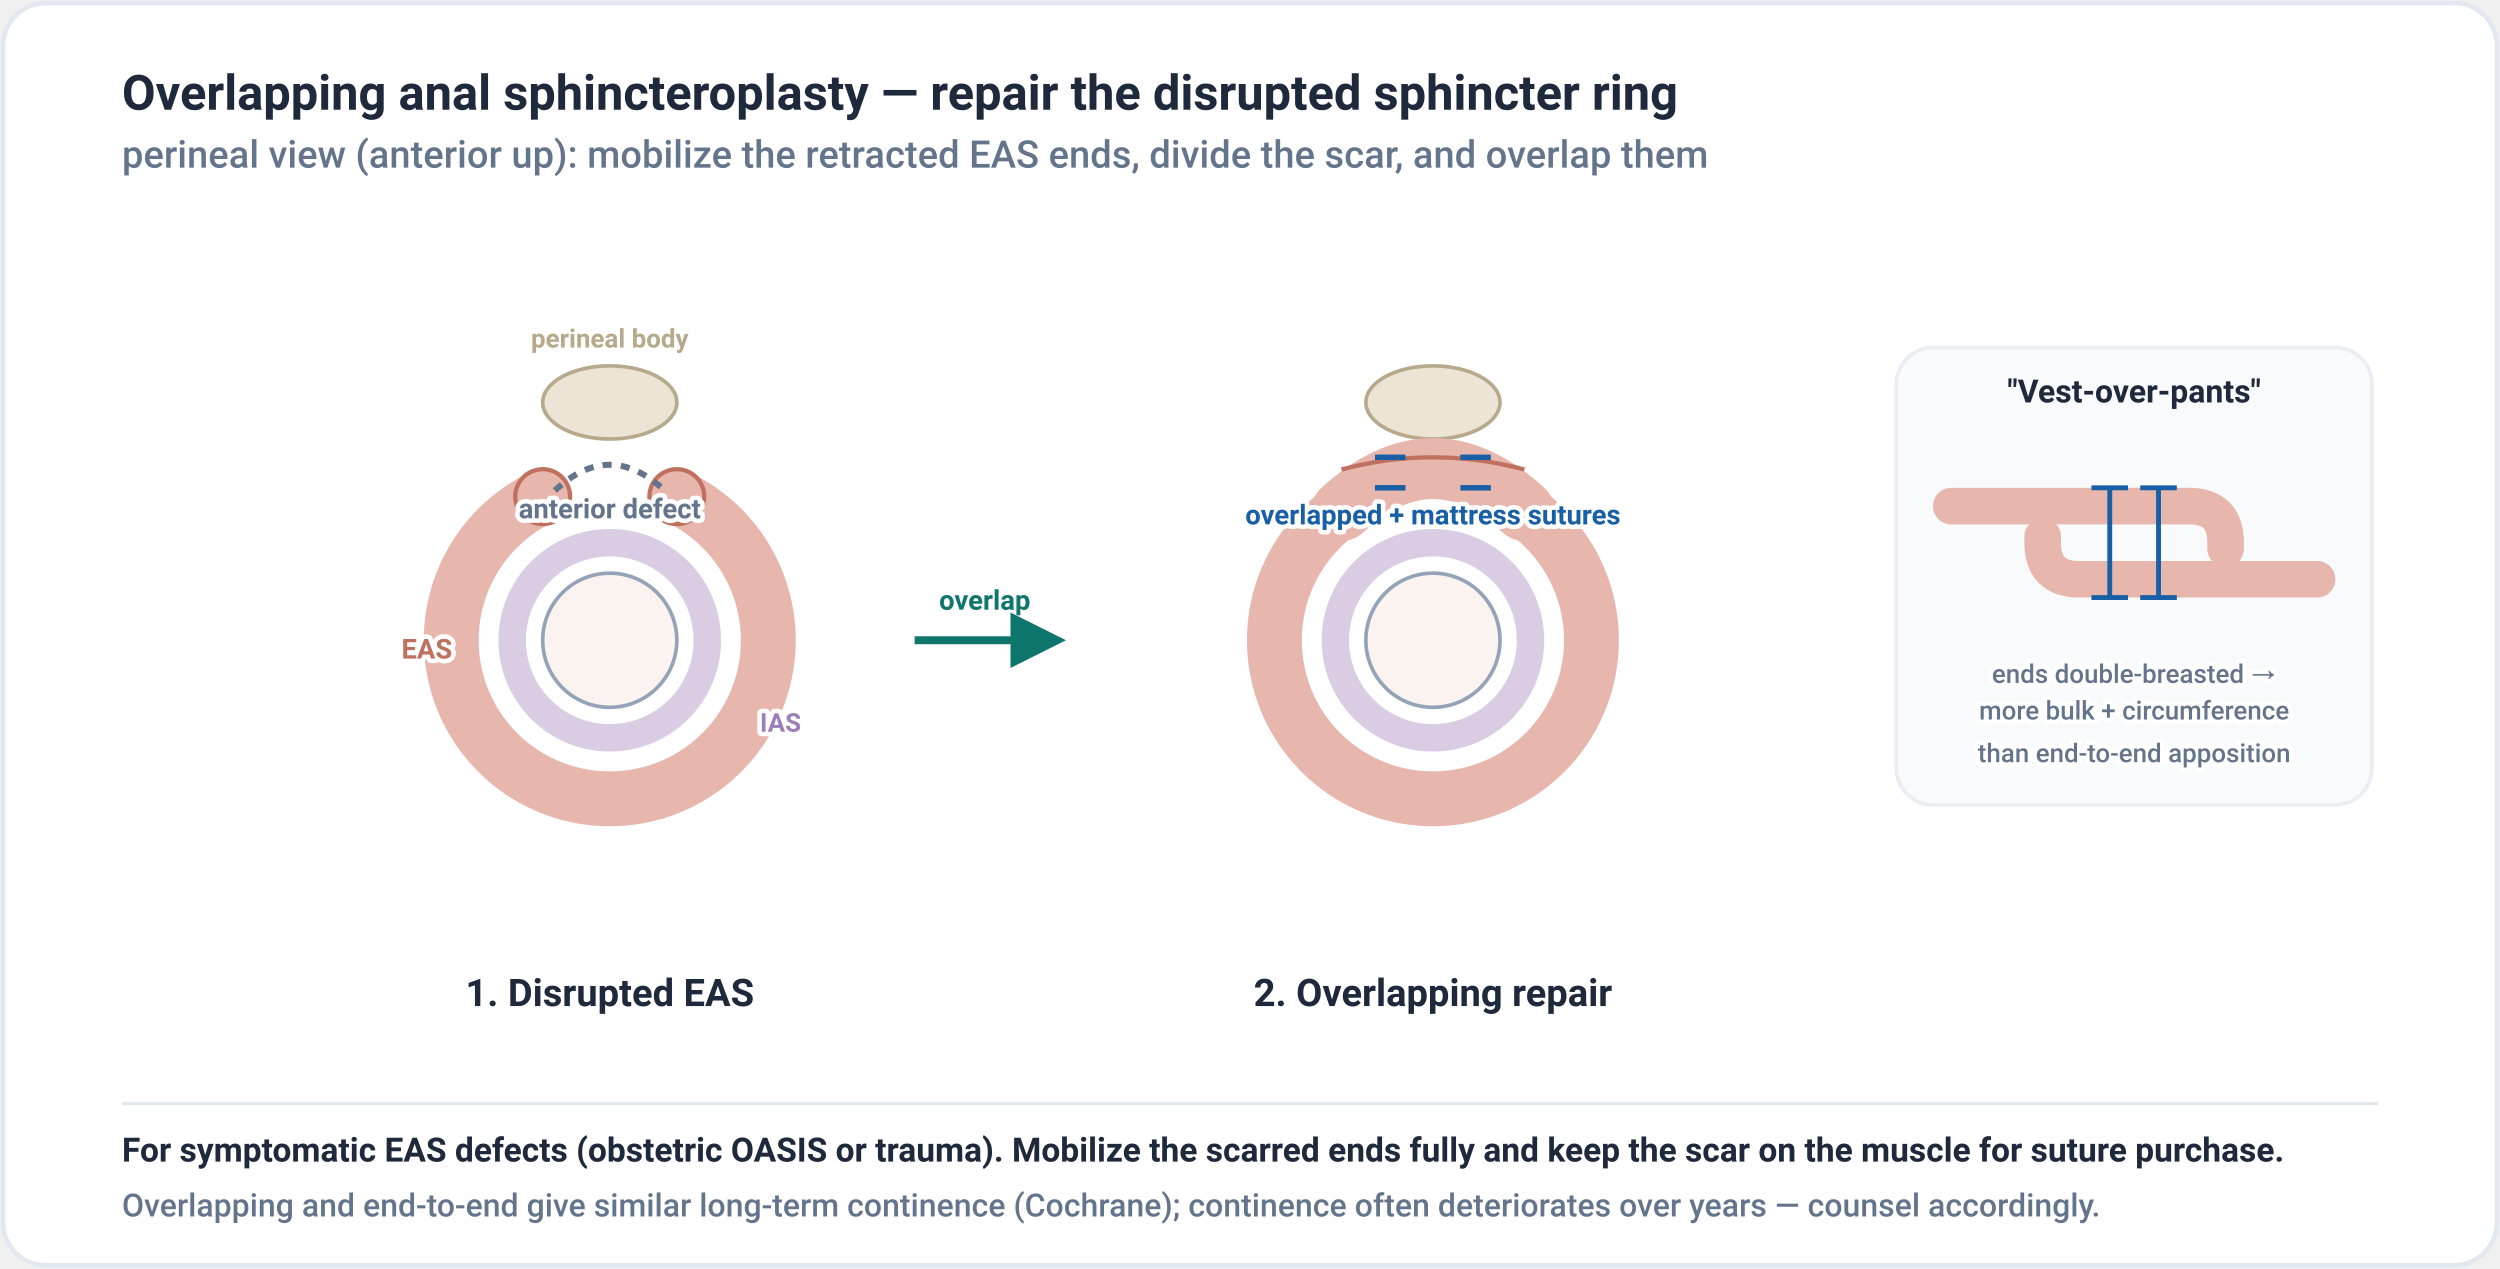
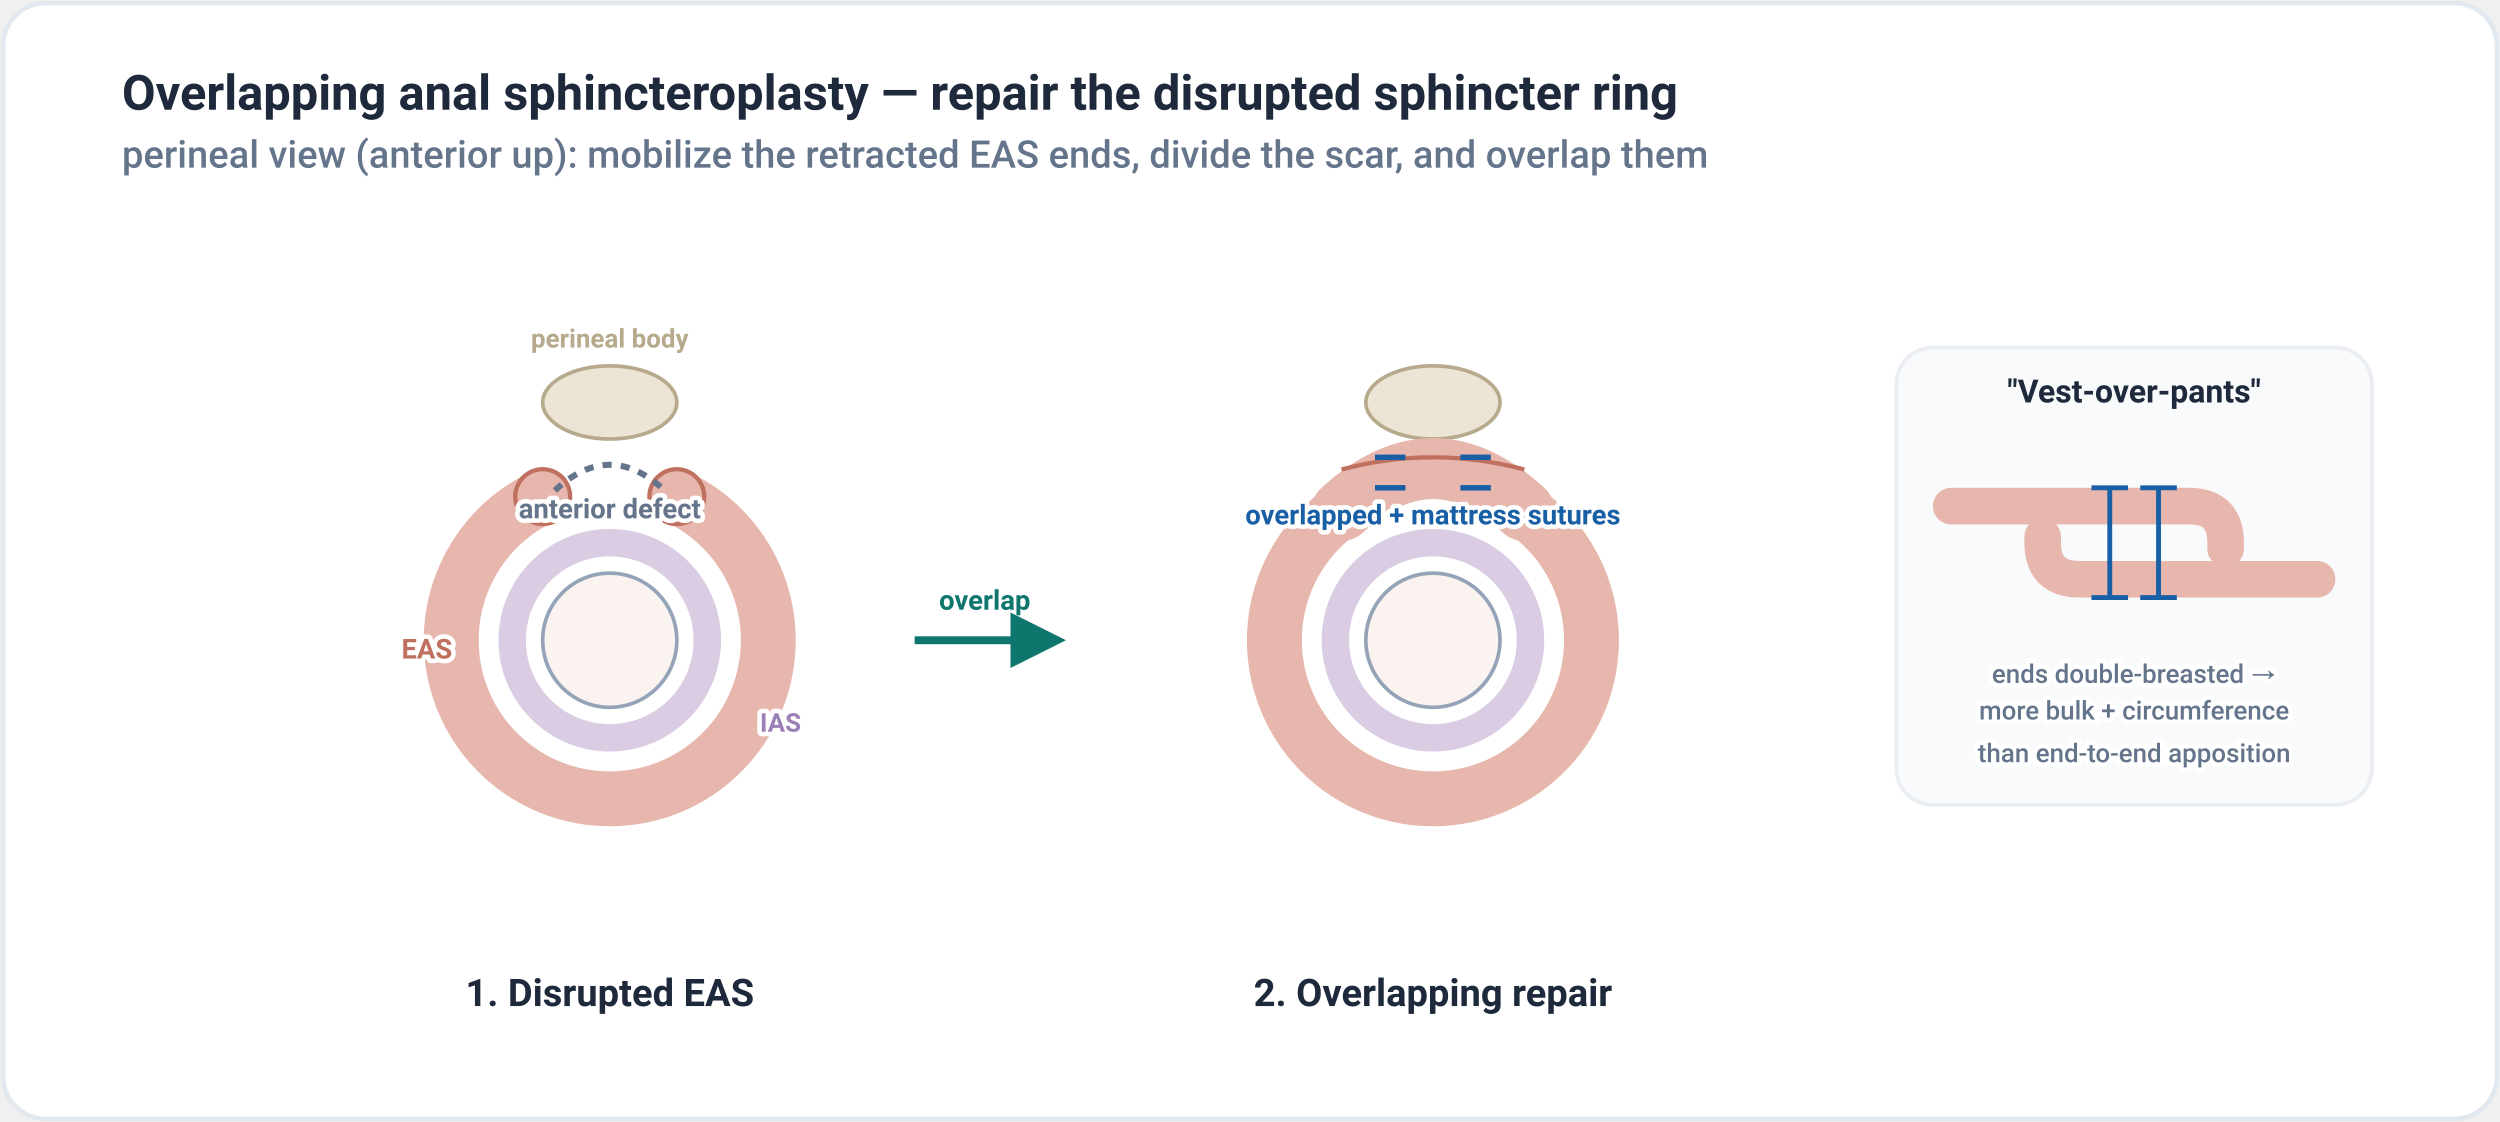
- <svg xmlns="http://www.w3.org/2000/svg" viewBox="0 0 820 416" width="820" height="416" role="img" aria-label="Overlapping anal sphincteroplasty in perineal view with anterior at top. Panel 1: the external anal sphincter ring is disrupted by an anterior defect, its two ends retracted with scar between them, around an intact internal anal sphincter and anal lumen, below the perineal body. Panel 2: the ends are mobilized and overlapped vest-over-pants, secured with two rows of horizontal mattress sutures, restoring a continuous ring with extra anterior bulk. A detail inset shows the double-breasted overlap with mattress sutures passing through both muscle layers, giving more bulk and circumference than an end-to-end apposition. Key: used for symptomatic external-sphincter defects after obstetric injury or trauma; mobilize the scarred ends fully and keep the scar on the muscle for suture purchase; overlapping and end-to-end repairs give similar long-term continence per Cochrane, and continence often deteriorates over years.">
+ <svg xmlns="http://www.w3.org/2000/svg" viewBox="0 0 820 368" width="820" height="368" role="img" aria-label="Overlapping anal sphincteroplasty in perineal view with anterior at top. Panel 1: the external anal sphincter ring is disrupted by an anterior defect, its two ends retracted with scar between them, around an intact internal anal sphincter and anal lumen, below the perineal body. Panel 2: the ends are mobilized and overlapped vest-over-pants, secured with two rows of horizontal mattress sutures, restoring a continuous ring with extra anterior bulk. A detail inset shows the double-breasted overlap with mattress sutures passing through both muscle layers, giving more bulk and circumference than an end-to-end apposition. Key: used for symptomatic external-sphincter defects after obstetric injury or trauma; mobilize the scarred ends fully and keep the scar on the muscle for suture purchase; overlapping and end-to-end repairs give similar long-term continence per Cochrane, and continence often deteriorates over years.">
  <defs>
    <marker id="sp" viewBox="0 0 10 10" refX="8" refY="5" markerWidth="7" markerHeight="7" orient="auto-start-reverse">
      <path d="M0,0 L10,5 L0,10 z" fill="#0F766E" />
    </marker>
  </defs>
-   <rect x="1" y="1" width="818" height="414" rx="14" fill="#FFFFFF" stroke="#E2E8F0" stroke-width="1.5" />
+   <rect x="1" y="1" width="818" height="366" rx="14" fill="#FFFFFF" stroke="#E2E8F0" stroke-width="1.5" />
  <text x="40" y="36" text-anchor="start" font-family="-apple-system, 'Segoe UI', Roboto, Helvetica, Arial, sans-serif" font-size="16" font-weight="700" fill="#1E293B">Overlapping anal sphincteroplasty — repair the disrupted sphincter ring</text>
  <text x="40" y="55" text-anchor="start" font-family="-apple-system, 'Segoe UI', Roboto, Helvetica, Arial, sans-serif" font-size="12.5" font-weight="500" fill="#64748B">perineal view (anterior up): mobilize the retracted EAS ends, divide the scar, and overlap them</text>
  <circle cx="200" cy="210" r="22" fill="#FBF3EF" stroke="#94A3B8" stroke-width="1.2" />
  <circle cx="200" cy="210" r="32" fill="none" stroke="#D9CCE3" stroke-width="9" />
  <ellipse cx="200" cy="132" rx="22" ry="12" fill="#ECE4D4" stroke="#B6A98C" stroke-width="1.2" />
  <path d="M 222 162.9 A 52 52 0 1 1 178 162.9" fill="none" stroke="#E7B6AC" stroke-width="18" stroke-linecap="round" />
  <path d="M 222 162.9 A 52 52 0 1 1 178 162.9" fill="none" stroke="#C0705E" stroke-width="18" stroke-linecap="round" opacity="0" />
  <circle cx="222" cy="162.9" r="9" fill="#E7B6AC" stroke="#C0705E" stroke-width="1.4" />
  <circle cx="178" cy="162.9" r="9" fill="#E7B6AC" stroke="#C0705E" stroke-width="1.4" />
  <path d="M 182 160.9 Q 200 144 218 160.9" fill="none" stroke="#64748B" stroke-width="2" stroke-dasharray="3 3" />
  <text x="200" y="170" text-anchor="middle" font-family="-apple-system, 'Segoe UI', Roboto, Helvetica, Arial, sans-serif" font-size="9" font-weight="700" fill="#64748B" paint-order="stroke" stroke="#FFFFFF" stroke-width="3" stroke-linejoin="round">anterior defect</text>
  <text x="140" y="216" text-anchor="middle" font-family="-apple-system, 'Segoe UI', Roboto, Helvetica, Arial, sans-serif" font-size="9" font-weight="700" fill="#C0705E" paint-order="stroke" stroke="#FFFFFF" stroke-width="3" stroke-linejoin="round">EAS</text>
  <text x="256" y="240" text-anchor="middle" font-family="-apple-system, 'Segoe UI', Roboto, Helvetica, Arial, sans-serif" font-size="8.5" font-weight="600" fill="#9B7FB8" paint-order="stroke" stroke="#FFFFFF" stroke-width="3" stroke-linejoin="round">IAS</text>
  <text x="200" y="114" text-anchor="middle" font-family="-apple-system, 'Segoe UI', Roboto, Helvetica, Arial, sans-serif" font-size="8.5" font-weight="600" fill="#B6A98C" paint-order="stroke" stroke="#FFFFFF" stroke-width="3" stroke-linejoin="round">perineal body</text>
  <text x="200" y="330" text-anchor="middle" font-family="-apple-system, 'Segoe UI', Roboto, Helvetica, Arial, sans-serif" font-size="12.5" font-weight="700" fill="#1E293B">1. Disrupted EAS</text>
  <line x1="300" y1="210" x2="346" y2="210" stroke="#0F766E" stroke-width="2.6" marker-end="url(#sp)" />
  <text x="323" y="200" text-anchor="middle" font-family="-apple-system, 'Segoe UI', Roboto, Helvetica, Arial, sans-serif" font-size="9" font-weight="600" fill="#0F766E">overlap</text>
  <circle cx="470" cy="210" r="22" fill="#FBF3EF" stroke="#94A3B8" stroke-width="1.2" />
  <circle cx="470" cy="210" r="32" fill="none" stroke="#D9CCE3" stroke-width="9" />
  <ellipse cx="470" cy="132" rx="22" ry="12" fill="#ECE4D4" stroke="#B6A98C" stroke-width="1.2" />
  <path d="M 499.8 167.4 A 52 52 0 1 1 440.2 167.4" fill="none" stroke="#E7B6AC" stroke-width="18" stroke-linecap="round" />
  <path d="M 440.2 167.4 Q 470 140 499.8 167.4" fill="none" stroke="#E7B6AC" stroke-width="20" stroke-linecap="round" />
  <path d="M 440 154 Q 470 146 500 154" fill="none" stroke="#C0705E" stroke-width="1.4" />
  <line x1="451" y1="150" x2="461" y2="150" stroke="#185FA5" stroke-width="1.8" />
  <line x1="451" y1="160" x2="461" y2="160" stroke="#185FA5" stroke-width="1.8" />
  <line x1="479" y1="150" x2="489" y2="150" stroke="#185FA5" stroke-width="1.8" />
  <line x1="479" y1="160" x2="489" y2="160" stroke="#185FA5" stroke-width="1.8" />
  <text x="470" y="172" text-anchor="middle" font-family="-apple-system, 'Segoe UI', Roboto, Helvetica, Arial, sans-serif" font-size="9" font-weight="700" fill="#185FA5" paint-order="stroke" stroke="#FFFFFF" stroke-width="3" stroke-linejoin="round">overlapped + mattress sutures</text>
  <text x="470" y="330" text-anchor="middle" font-family="-apple-system, 'Segoe UI', Roboto, Helvetica, Arial, sans-serif" font-size="12.5" font-weight="700" fill="#1E293B">2. Overlapping repair</text>
  <rect x="622" y="114" width="156" height="150" rx="12" fill="#F8FAFC" stroke="#EAEDF1" stroke-width="1.2" />
  <text x="700" y="132" text-anchor="middle" font-family="-apple-system, 'Segoe UI', Roboto, Helvetica, Arial, sans-serif" font-size="10.5" font-weight="700" fill="#1E293B">"Vest-over-pants"</text>
  <path d="M 640 166 L 718 166 Q 730 166 730 178 L 730 180" fill="none" stroke="#E7B6AC" stroke-width="12" stroke-linecap="round" />
  <path d="M 760 190 L 682 190 Q 670 190 670 178 L 670 176" fill="none" stroke="#E7B6AC" stroke-width="12" stroke-linecap="round" />
  <path d="M 692 160 L 692 196 M 686 160 L 698 160 M 686 196 L 698 196" fill="none" stroke="#185FA5" stroke-width="1.6" />
  <path d="M 708 160 L 708 196 M 702 160 L 714 160 M 702 196 L 714 196" fill="none" stroke="#185FA5" stroke-width="1.6" />
  <text x="700" y="224" text-anchor="middle" font-family="-apple-system, 'Segoe UI', Roboto, Helvetica, Arial, sans-serif" font-size="8.5" font-weight="500" fill="#64748B" paint-order="stroke" stroke="#FFFFFF" stroke-width="3" stroke-linejoin="round">ends double-breasted →</text>
  <text x="700" y="236" text-anchor="middle" font-family="-apple-system, 'Segoe UI', Roboto, Helvetica, Arial, sans-serif" font-size="8.5" font-weight="500" fill="#64748B" paint-order="stroke" stroke="#FFFFFF" stroke-width="3" stroke-linejoin="round">more bulk + circumference</text>
  <text x="700" y="250" text-anchor="middle" font-family="-apple-system, 'Segoe UI', Roboto, Helvetica, Arial, sans-serif" font-size="8.5" font-weight="500" fill="#64748B" paint-order="stroke" stroke="#FFFFFF" stroke-width="3" stroke-linejoin="round">than end-to-end apposition</text>
-   <line x1="40" y1="362" x2="780" y2="362" stroke="#E2E8F0" stroke-width="1" />
-   <text x="40" y="381" text-anchor="start" font-family="-apple-system, 'Segoe UI', Roboto, Helvetica, Arial, sans-serif" font-size="11" font-weight="600" fill="#1E293B">For symptomatic EAS defects (obstetric OASIS or trauma). Mobilize the scarred ends fully and keep the scar on the muscle for suture purchase.</text>
-   <text x="40" y="399" text-anchor="start" font-family="-apple-system, 'Segoe UI', Roboto, Helvetica, Arial, sans-serif" font-size="10.5" font-weight="500" fill="#64748B">Overlapping and end-to-end give similar long-term continence (Cochrane); continence often deteriorates over years — counsel accordingly.</text>
</svg>
